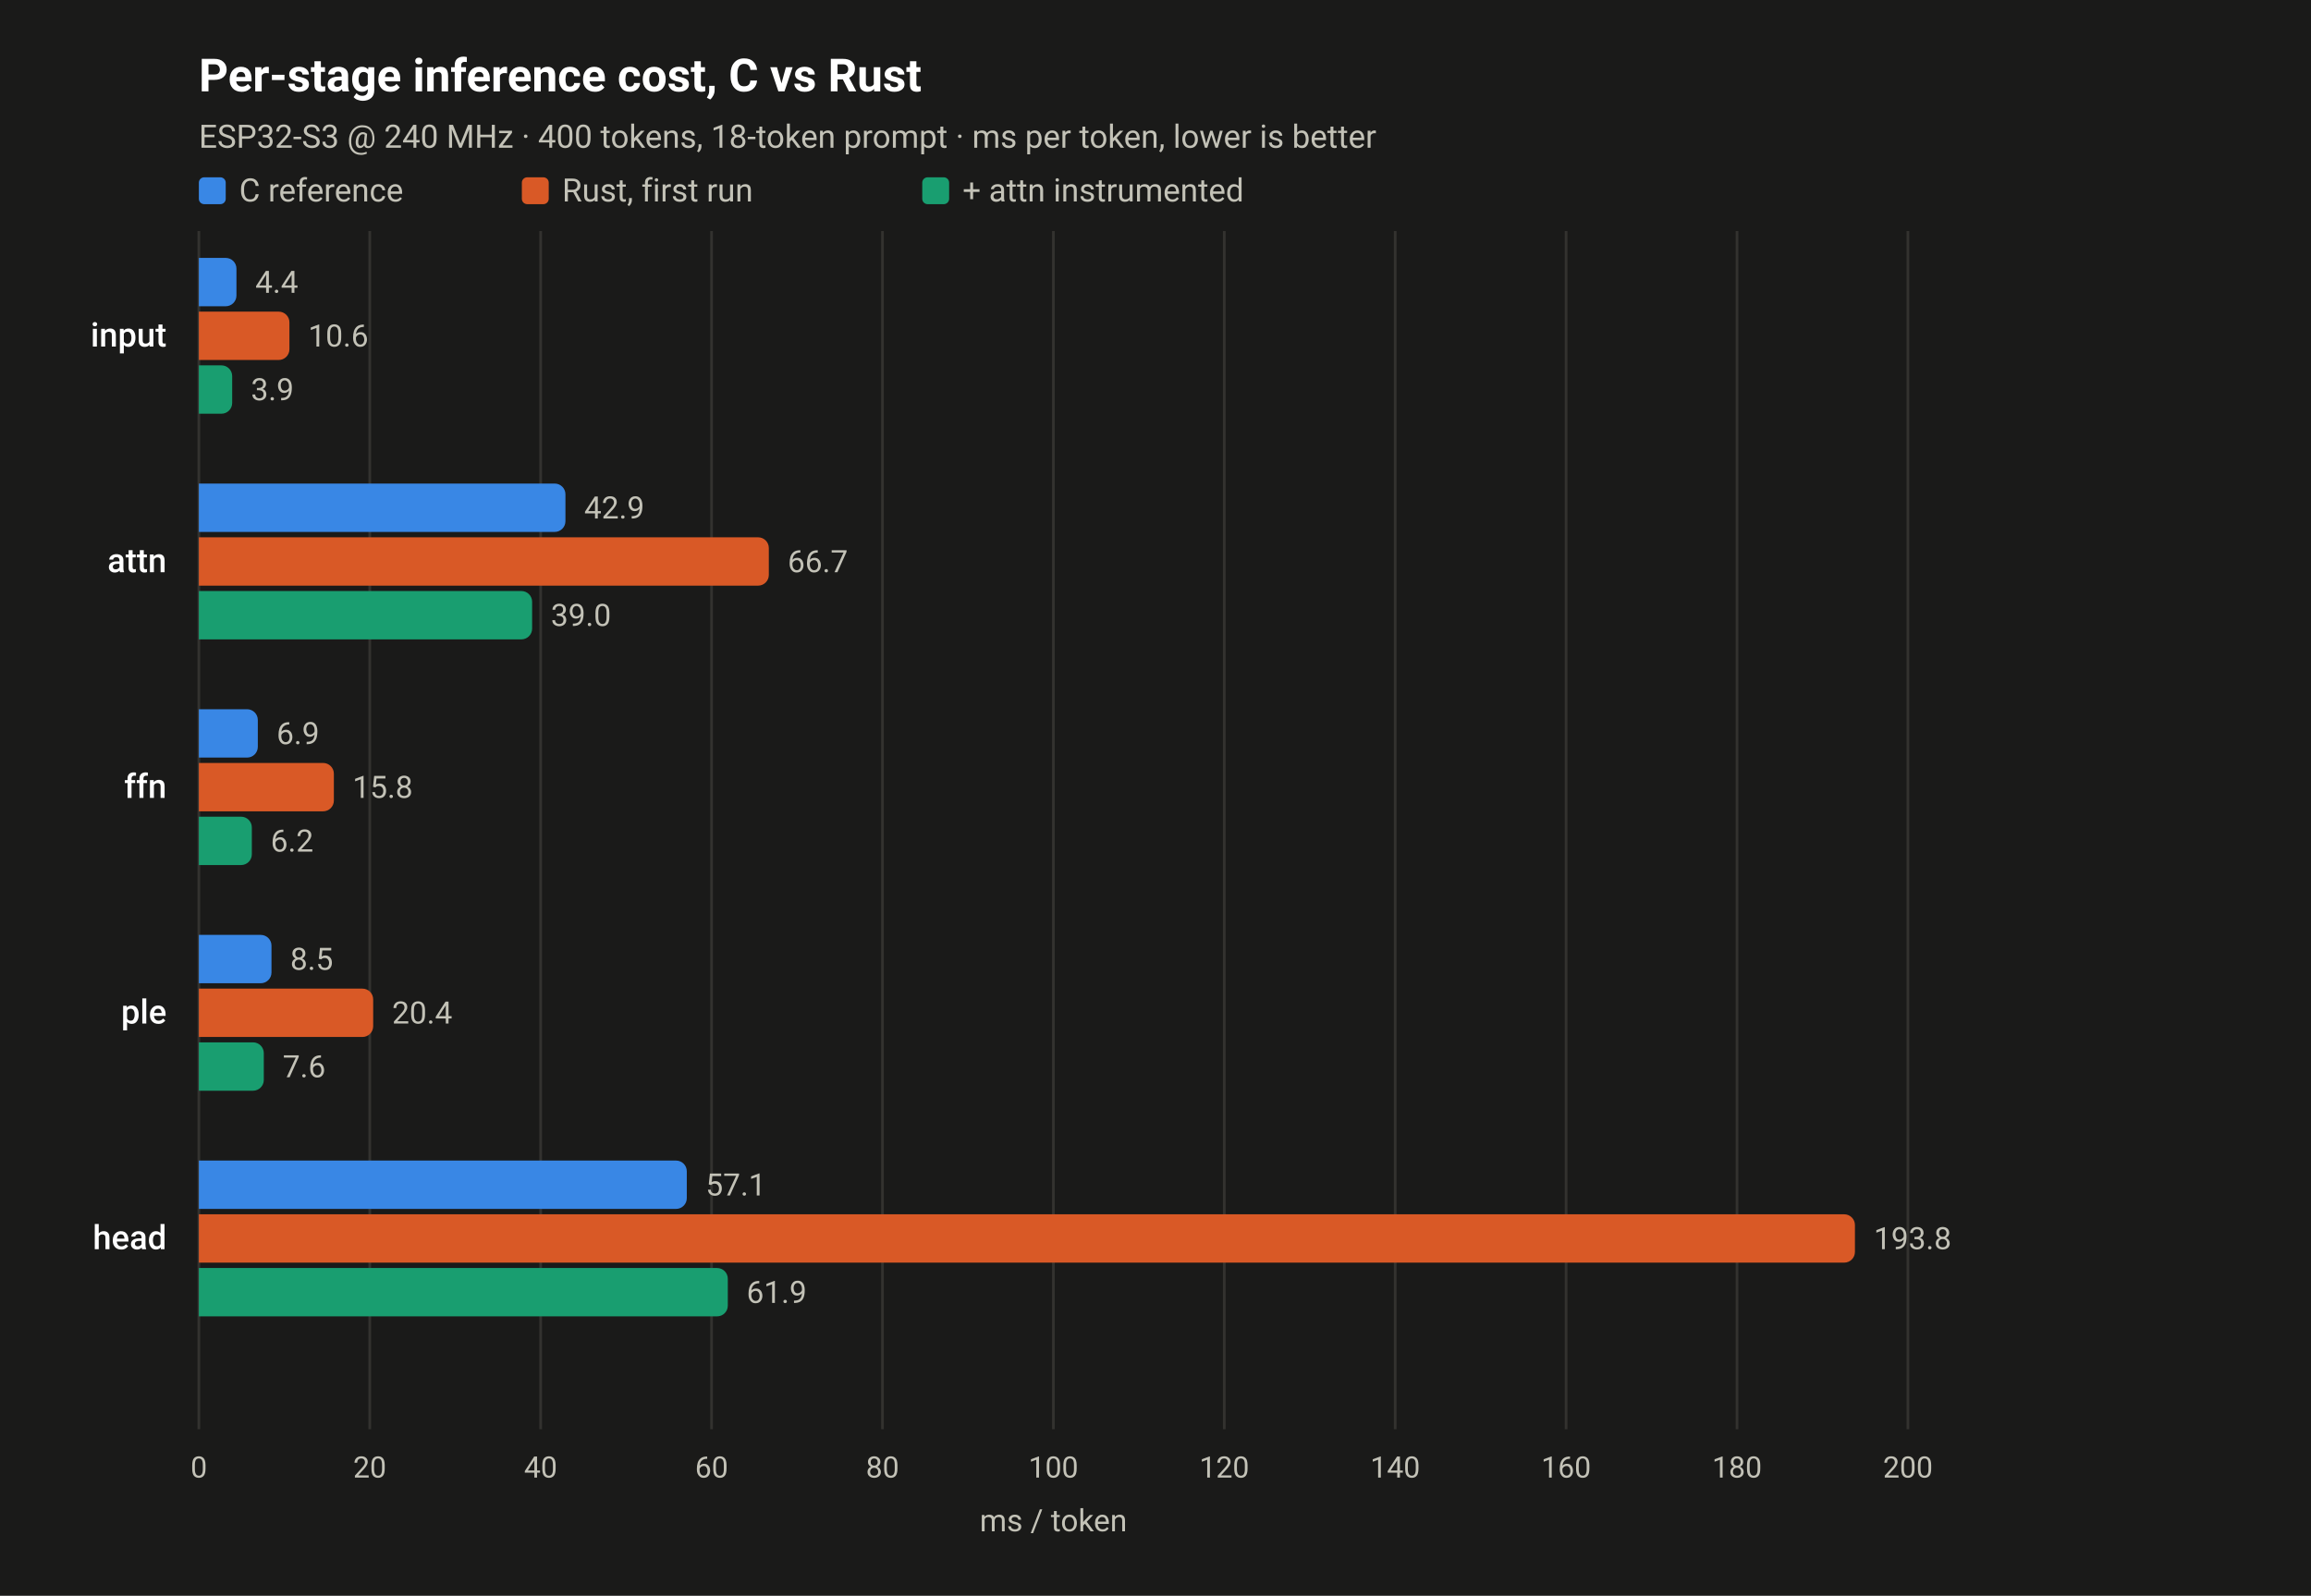
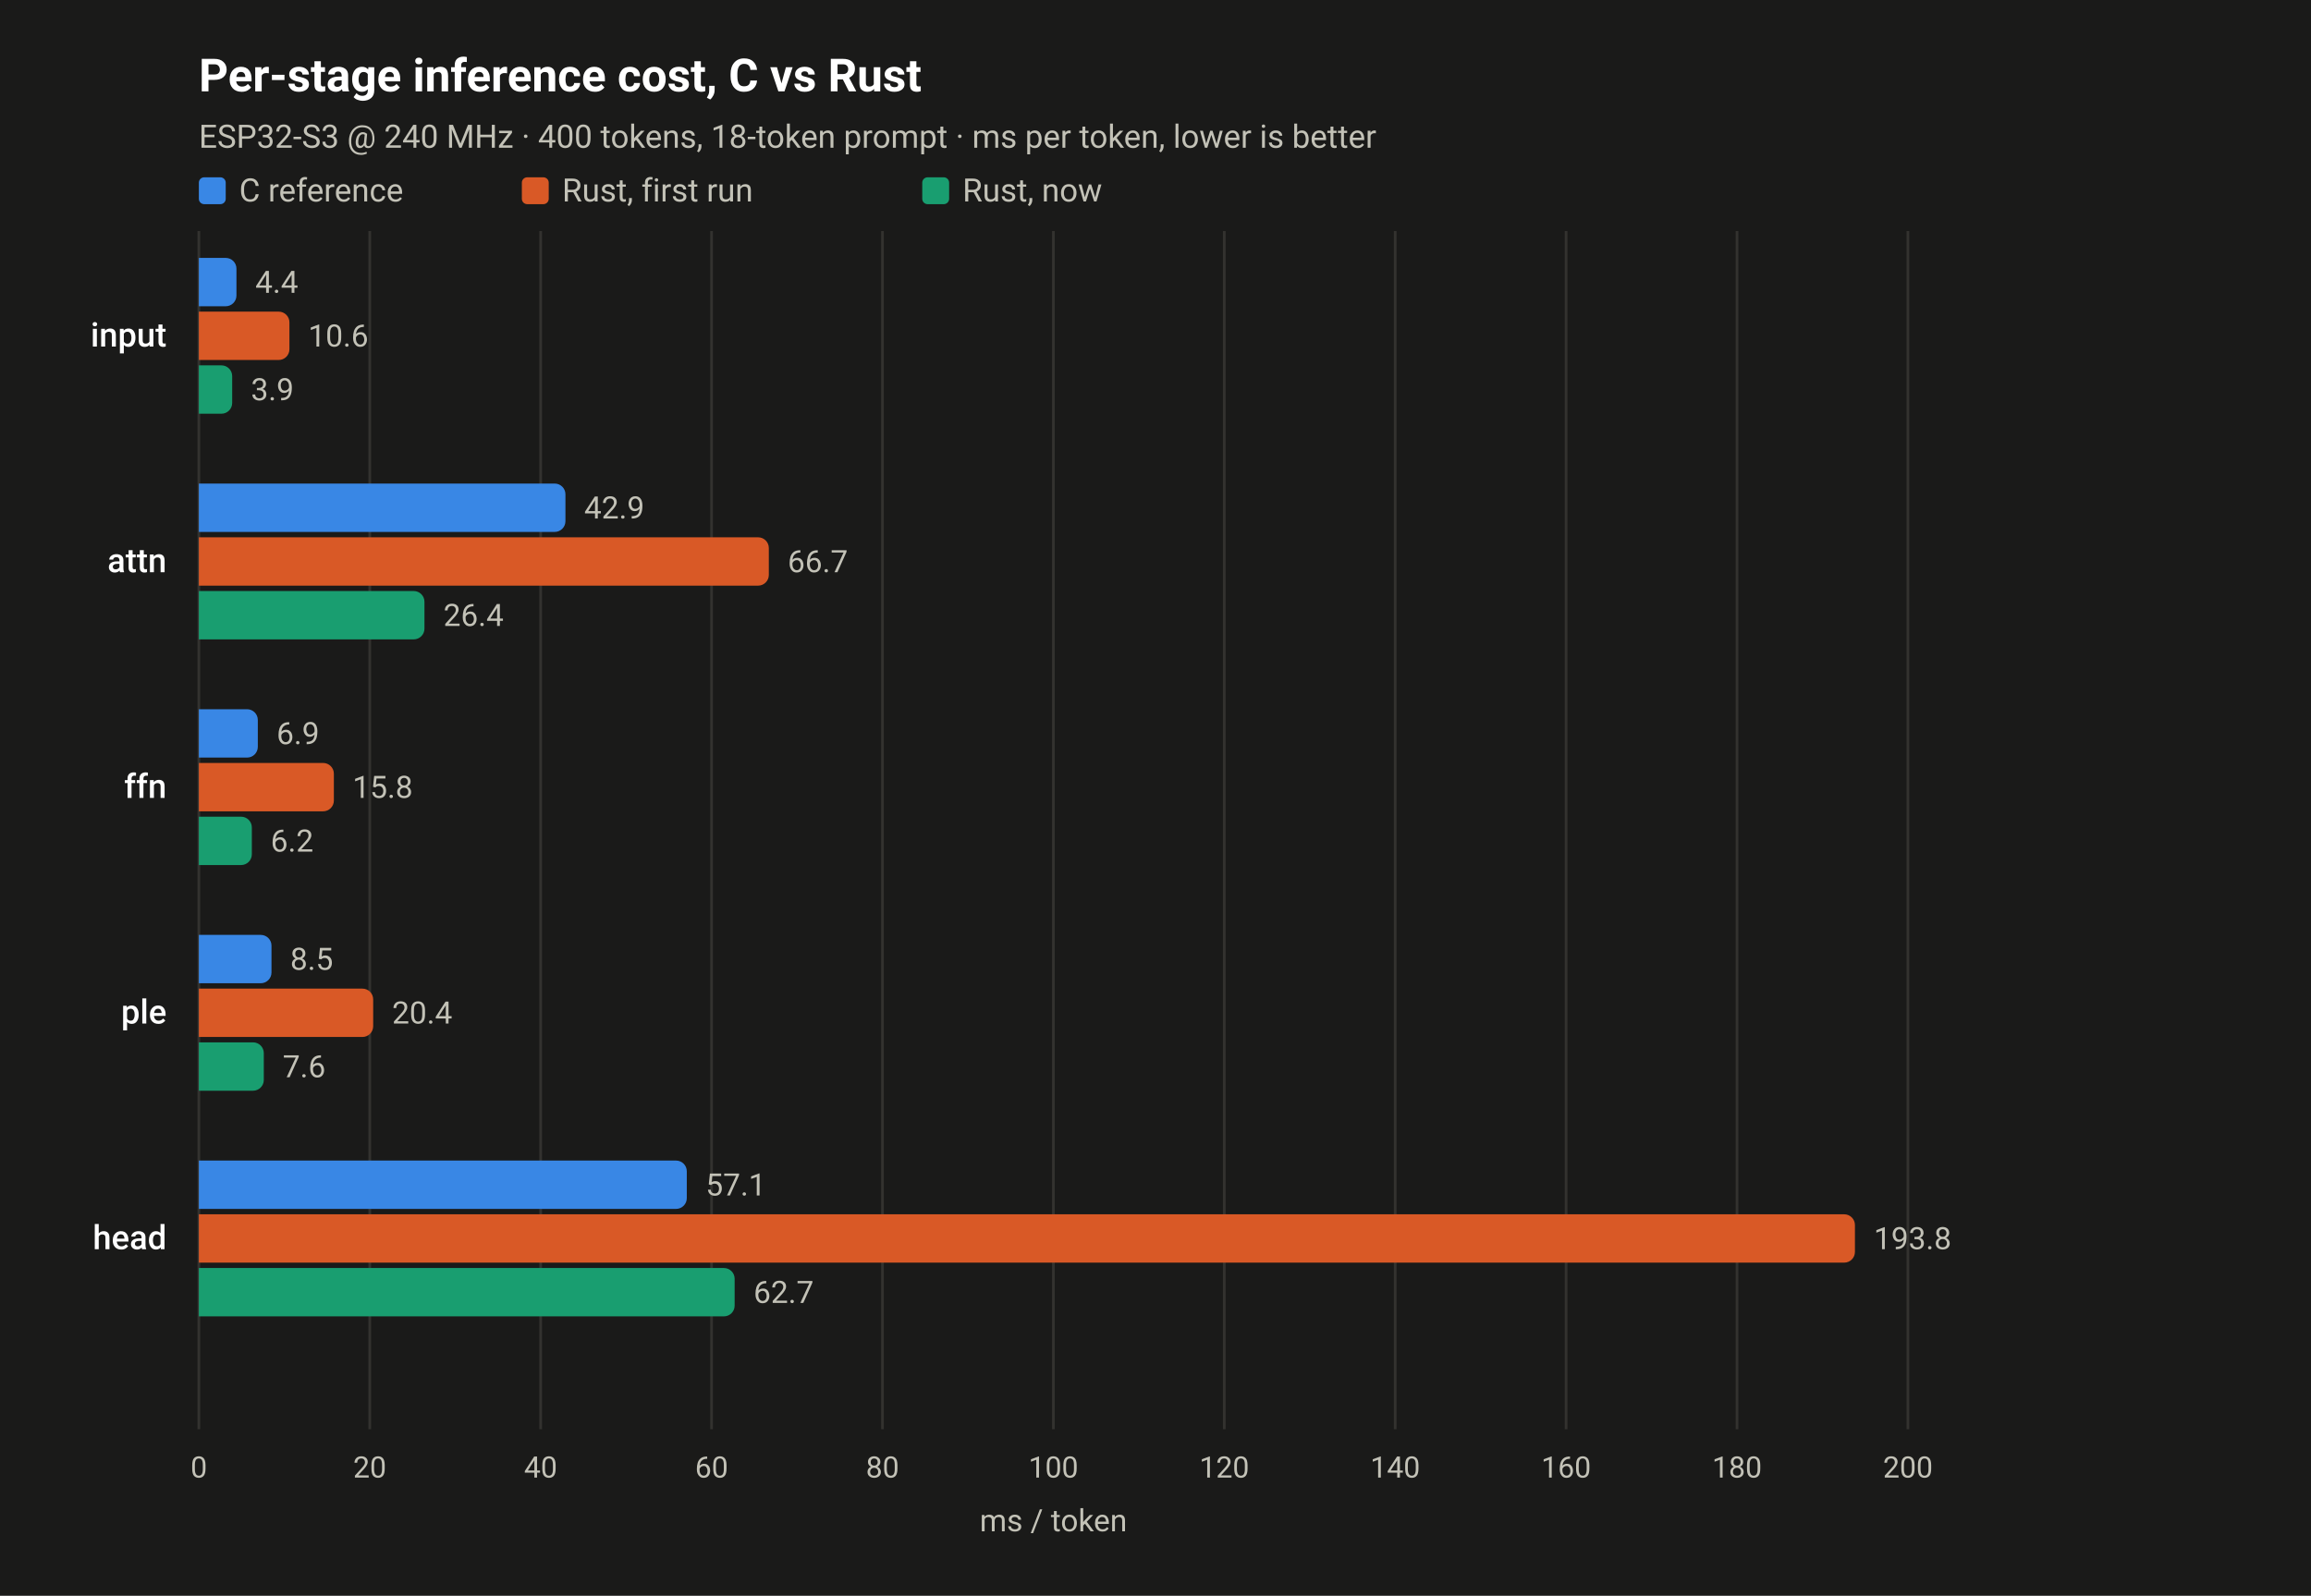
<svg xmlns="http://www.w3.org/2000/svg" width="860" height="594" viewBox="0 0 860 594" font-family="ui-sans-serif,-apple-system,Segoe UI,Roboto,sans-serif">
  <defs>
    <pattern id="prov" width="6" height="6" patternUnits="userSpaceOnUse" patternTransform="rotate(45)">
      <rect width="6" height="6" fill="none" />
      <line x1="0" y1="0" x2="0" y2="6" stroke="#1a1a19" stroke-width="2" opacity="0.55" />
    </pattern>
  </defs>
  <rect width="860" height="594" fill="#1a1a19" />
  <text x="74" y="34" font-size="17" font-weight="600" fill="#ffffff">Per-stage inference cost, C vs Rust</text>
  <text x="74" y="55" font-size="12" fill="#c3c2b7">ESP32-S3 @ 240 MHz · 400 tokens, 18-token prompt · ms per token, lower is better</text>
  <rect x="74" y="66" width="10" height="10" rx="2" fill="#3987e5" />
  <text x="89" y="75" font-size="12" fill="#c3c2b7">C reference</text>
  <rect x="194.2" y="66" width="10" height="10" rx="2" fill="#d95926" />
  <text x="209.2" y="75" font-size="12" fill="#c3c2b7">Rust, first run</text>
  <rect x="343.2" y="66" width="10" height="10" rx="2" fill="#199e70" />
-   <text x="358.2" y="75" font-size="12" fill="#c3c2b7">+ attn instrumented</text>
+   <text x="358.2" y="75" font-size="12" fill="#c3c2b7">Rust, now</text>
  <line x1="74.0" y1="86" x2="74.0" y2="532" stroke="#33322f" stroke-width="1" />
  <text x="74.0" y="550" font-size="11" fill="#c3c2b7" text-anchor="middle">0</text>
  <line x1="137.6" y1="86" x2="137.6" y2="532" stroke="#33322f" stroke-width="1" />
  <text x="137.6" y="550" font-size="11" fill="#c3c2b7" text-anchor="middle">20</text>
  <line x1="201.2" y1="86" x2="201.2" y2="532" stroke="#33322f" stroke-width="1" />
  <text x="201.2" y="550" font-size="11" fill="#c3c2b7" text-anchor="middle">40</text>
  <line x1="264.8" y1="86" x2="264.8" y2="532" stroke="#33322f" stroke-width="1" />
  <text x="264.8" y="550" font-size="11" fill="#c3c2b7" text-anchor="middle">60</text>
  <line x1="328.4" y1="86" x2="328.4" y2="532" stroke="#33322f" stroke-width="1" />
  <text x="328.4" y="550" font-size="11" fill="#c3c2b7" text-anchor="middle">80</text>
  <line x1="392.0" y1="86" x2="392.0" y2="532" stroke="#33322f" stroke-width="1" />
  <text x="392.0" y="550" font-size="11" fill="#c3c2b7" text-anchor="middle">100</text>
  <line x1="455.6" y1="86" x2="455.6" y2="532" stroke="#33322f" stroke-width="1" />
  <text x="455.6" y="550" font-size="11" fill="#c3c2b7" text-anchor="middle">120</text>
  <line x1="519.2" y1="86" x2="519.2" y2="532" stroke="#33322f" stroke-width="1" />
  <text x="519.2" y="550" font-size="11" fill="#c3c2b7" text-anchor="middle">140</text>
  <line x1="582.8" y1="86" x2="582.8" y2="532" stroke="#33322f" stroke-width="1" />
  <text x="582.8" y="550" font-size="11" fill="#c3c2b7" text-anchor="middle">160</text>
  <line x1="646.4" y1="86" x2="646.4" y2="532" stroke="#33322f" stroke-width="1" />
  <text x="646.4" y="550" font-size="11" fill="#c3c2b7" text-anchor="middle">180</text>
  <line x1="710.0" y1="86" x2="710.0" y2="532" stroke="#33322f" stroke-width="1" />
  <text x="710.0" y="550" font-size="11" fill="#c3c2b7" text-anchor="middle">200</text>
  <text x="392.0" y="570" font-size="11.5" fill="#c3c2b7" text-anchor="middle">ms / token</text>
  <text x="62" y="129.0" font-size="12.5" font-weight="500" fill="#ffffff" text-anchor="end">input</text>
  <path d="M74,96 H83.992 A4,4 0 0 1 87.992,100 V110 A4,4 0 0 1 83.992,114 H74 Z" fill="#3987e5" />
  <text x="95.0" y="109" font-size="11.5" fill="#c3c2b7">4.4</text>
  <path d="M74,116 H103.708 A4,4 0 0 1 107.708,120 V130 A4,4 0 0 1 103.708,134 H74 Z" fill="#d95926" />
  <text x="114.7" y="129" font-size="11.5" fill="#c3c2b7">10.6</text>
  <path d="M74,136 H82.402 A4,4 0 0 1 86.402,140 V150 A4,4 0 0 1 82.402,154 H74 Z" fill="#199e70" />
  <text x="93.4" y="149" font-size="11.5" fill="#c3c2b7">3.9</text>
  <text x="62" y="213.0" font-size="12.5" font-weight="500" fill="#ffffff" text-anchor="end">attn</text>
  <path d="M74,180 H206.422 A4,4 0 0 1 210.422,184 V194 A4,4 0 0 1 206.422,198 H74 Z" fill="#3987e5" />
  <text x="217.4" y="193" font-size="11.5" fill="#c3c2b7">42.9</text>
  <path d="M74,200 H282.106 A4,4 0 0 1 286.106,204 V214 A4,4 0 0 1 282.106,218 H74 Z" fill="#d95926" />
  <text x="293.1" y="213" font-size="11.5" fill="#c3c2b7">66.7</text>
-   <path d="M74,220 H194.02 A4,4 0 0 1 198.02,224 V234 A4,4 0 0 1 194.02,238 H74 Z" fill="#199e70" />
-   <text x="205.0" y="233" font-size="11.5" fill="#c3c2b7">39.0</text>
+   <path d="M74,220 H153.952 A4,4 0 0 1 157.952,224 V234 A4,4 0 0 1 153.952,238 H74 Z" fill="#199e70" />
+   <text x="165.0" y="233" font-size="11.5" fill="#c3c2b7">26.4</text>
  <text x="62" y="297.0" font-size="12.5" font-weight="500" fill="#ffffff" text-anchor="end">ffn</text>
  <path d="M74,264 H91.942 A4,4 0 0 1 95.942,268 V278 A4,4 0 0 1 91.942,282 H74 Z" fill="#3987e5" />
  <text x="102.9" y="277" font-size="11.5" fill="#c3c2b7">6.9</text>
  <path d="M74,284 H120.244 A4,4 0 0 1 124.244,288 V298 A4,4 0 0 1 120.244,302 H74 Z" fill="#d95926" />
  <text x="131.2" y="297" font-size="11.5" fill="#c3c2b7">15.8</text>
  <path d="M74,304 H89.716 A4,4 0 0 1 93.716,308 V318 A4,4 0 0 1 89.716,322 H74 Z" fill="#199e70" />
  <text x="100.7" y="317" font-size="11.5" fill="#c3c2b7">6.2</text>
  <text x="62" y="381.0" font-size="12.5" font-weight="500" fill="#ffffff" text-anchor="end">ple</text>
  <path d="M74,348 H97.03 A4,4 0 0 1 101.03,352 V362 A4,4 0 0 1 97.03,366 H74 Z" fill="#3987e5" />
  <text x="108.0" y="361" font-size="11.5" fill="#c3c2b7">8.5</text>
  <path d="M74,368 H134.872 A4,4 0 0 1 138.872,372 V382 A4,4 0 0 1 134.872,386 H74 Z" fill="#d95926" />
  <text x="145.9" y="381" font-size="11.5" fill="#c3c2b7">20.4</text>
  <path d="M74,388 H94.168 A4,4 0 0 1 98.168,392 V402 A4,4 0 0 1 94.168,406 H74 Z" fill="#199e70" />
  <text x="105.2" y="401" font-size="11.5" fill="#c3c2b7">7.6</text>
  <text x="62" y="465.0" font-size="12.5" font-weight="500" fill="#ffffff" text-anchor="end">head</text>
  <path d="M74,432 H251.578 A4,4 0 0 1 255.578,436 V446 A4,4 0 0 1 251.578,450 H74 Z" fill="#3987e5" />
  <text x="262.6" y="445" font-size="11.5" fill="#c3c2b7">57.1</text>
  <path d="M74,452 H686.284 A4,4 0 0 1 690.284,456 V466 A4,4 0 0 1 686.284,470 H74 Z" fill="#d95926" />
  <text x="697.3" y="465" font-size="11.5" fill="#c3c2b7">193.8</text>
-   <path d="M74,472 H266.842 A4,4 0 0 1 270.842,476 V486 A4,4 0 0 1 266.842,490 H74 Z" fill="#199e70" />
-   <text x="277.8" y="485" font-size="11.5" fill="#c3c2b7">61.9</text>
+   <path d="M74,472 H269.386 A4,4 0 0 1 273.386,476 V486 A4,4 0 0 1 269.386,490 H74 Z" fill="#199e70" />
+   <text x="280.4" y="485" font-size="11.5" fill="#c3c2b7">62.7</text>
</svg>
